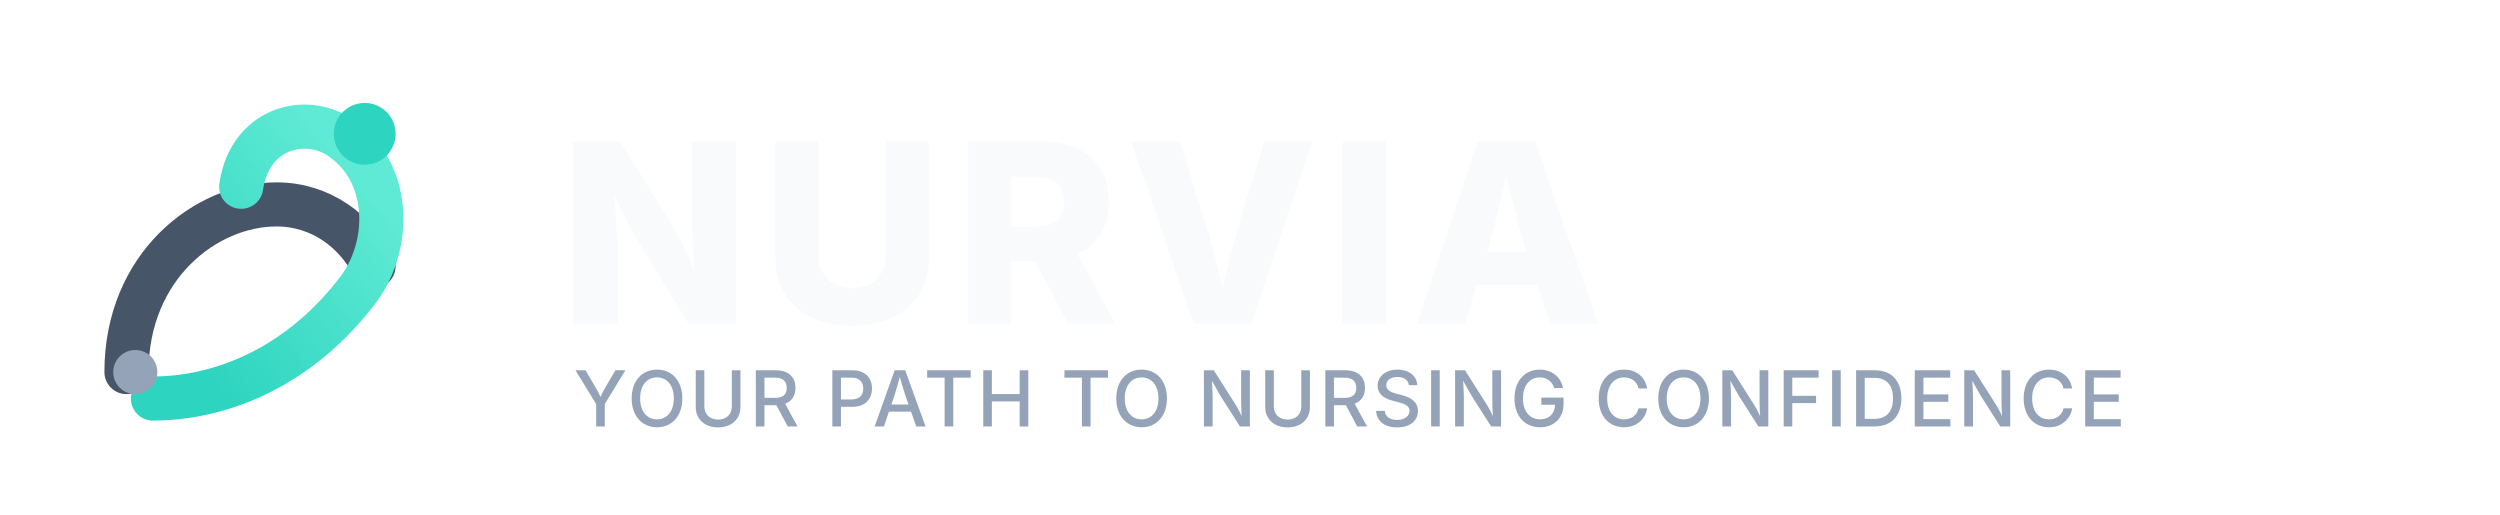
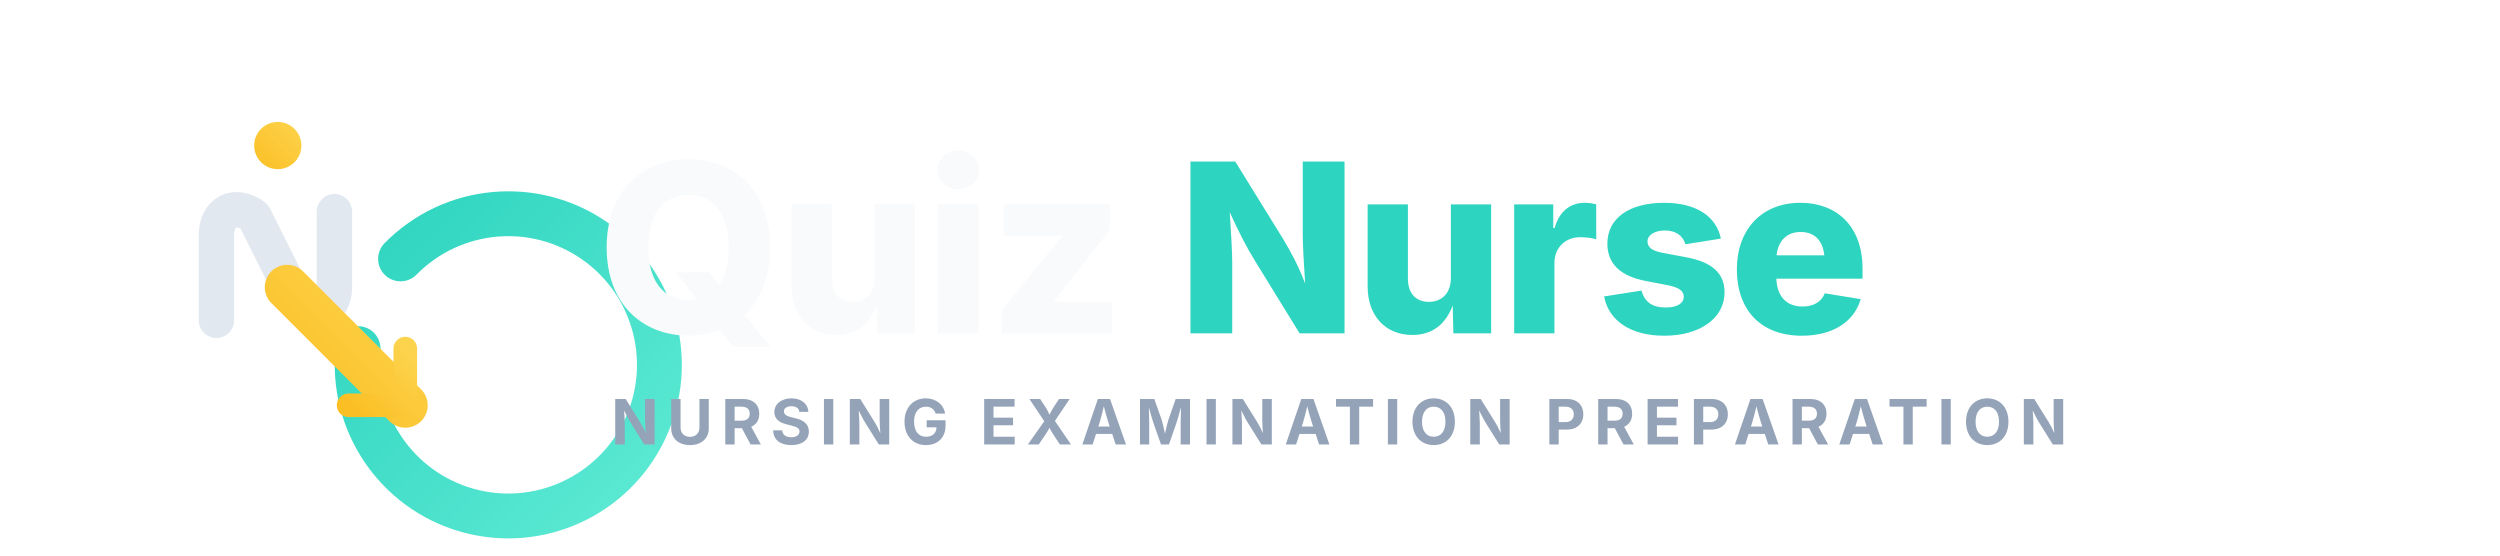
- <svg xmlns="http://www.w3.org/2000/svg" viewBox="0 0 340 70" width="100%" height="100%" fill="none">
-   <g transform="translate(4, 5) scale(0.6)">
-     <defs>
-       <linearGradient id="nurviaTealGradDark" x1="15%" y1="85%" x2="85%" y2="15%">
-         <stop offset="0%" stop-color="#2DD4BF" />
-         <stop offset="100%" stop-color="#5EEAD4" />
-       </linearGradient>
-     </defs>
-     <path d="M 22 76 C 22 52, 40 38, 56 38 C 66 38, 74 44, 78 52" stroke="#475569" stroke-width="10" stroke-linecap="round" />
-     <path d="M 28 82 C 42 82, 60 76, 74 58 C 82 48, 82 32, 72 24 C 64 17, 50 20, 48 34" stroke="url(#nurviaTealGradDark)" stroke-width="10" stroke-linecap="round" />
-     <circle cx="76" cy="22" r="7" fill="#2DD4BF" />
-     <circle cx="24" cy="76" r="5" fill="#94A3B8" />
+ <svg xmlns="http://www.w3.org/2000/svg" viewBox="0 0 360 80" width="100%" height="100%" fill="none">
+   <defs>
+     <linearGradient id="qnTealGradDark" x1="0%" y1="0%" x2="100%" y2="100%">
+       <stop offset="0%" stop-color="#2DD4BF" />
+       <stop offset="100%" stop-color="#5EEAD4" />
+     </linearGradient>
+     <linearGradient id="qnAmberGradDark" x1="0%" y1="100%" x2="100%" y2="0%">
+       <stop offset="0%" stop-color="#FBBF24" />
+       <stop offset="100%" stop-color="#FCD34D" />
+     </linearGradient>
+   </defs>
+   <g transform="translate(6, 6) scale(0.68)">
+     <path d="M 67 65 A 32 32 0 1 0 76 46" stroke="url(#qnTealGradDark)" stroke-width="9.5" stroke-linecap="round" />
+     <path d="M 37 59 L 37 41 C 37 36 41 34 45 37 L 54 55 C 57 60 62 57 62 52 L 62 36" stroke="#E2E8F0" stroke-width="7.5" stroke-linecap="round" stroke-linejoin="round" />
+     <path d="M 52 52 L 77 77" stroke="url(#qnAmberGradDark)" stroke-width="9.5" stroke-linecap="round" />
+     <path d="M 65 77 L 77 77 L 77 65" stroke="url(#qnAmberGradDark)" stroke-width="5" stroke-linecap="round" stroke-linejoin="round" />
+     <circle cx="50" cy="22" r="5" fill="url(#qnAmberGradDark)" />
  </g>
-   <text x="76" y="44" font-family="'Plus Jakarta Sans', system-ui, -apple-system, sans-serif" font-size="34" font-weight="800" fill="#F8FAFC" letter-spacing="1.5">
-     NURVIA
-   </text>
-   <text x="78" y="58" font-family="'Inter', system-ui, -apple-system, sans-serif" font-size="10.5" font-weight="500" fill="#94A3B8" letter-spacing="0.4">
-     YOUR PATH TO NURSING CONFIDENCE
-   </text>
+   <g transform="translate(86, 48)">
+     <text font-family="'Plus Jakarta Sans', system-ui, -apple-system, sans-serif" font-size="34" font-weight="800" letter-spacing="-0.5">
+       <tspan fill="#F8FAFC">Quiz</tspan>
+       <tspan fill="#2DD4BF">Nurse</tspan>
+     </text>
+   </g>
+   <g transform="translate(88, 64)">
+     <text font-family="'Inter', system-ui, -apple-system, sans-serif" font-size="9" font-weight="700" fill="#94A3B8" letter-spacing="1.2">
+       NURSING EXAMINATION PREPARATION
+     </text>
+   </g>
</svg>
